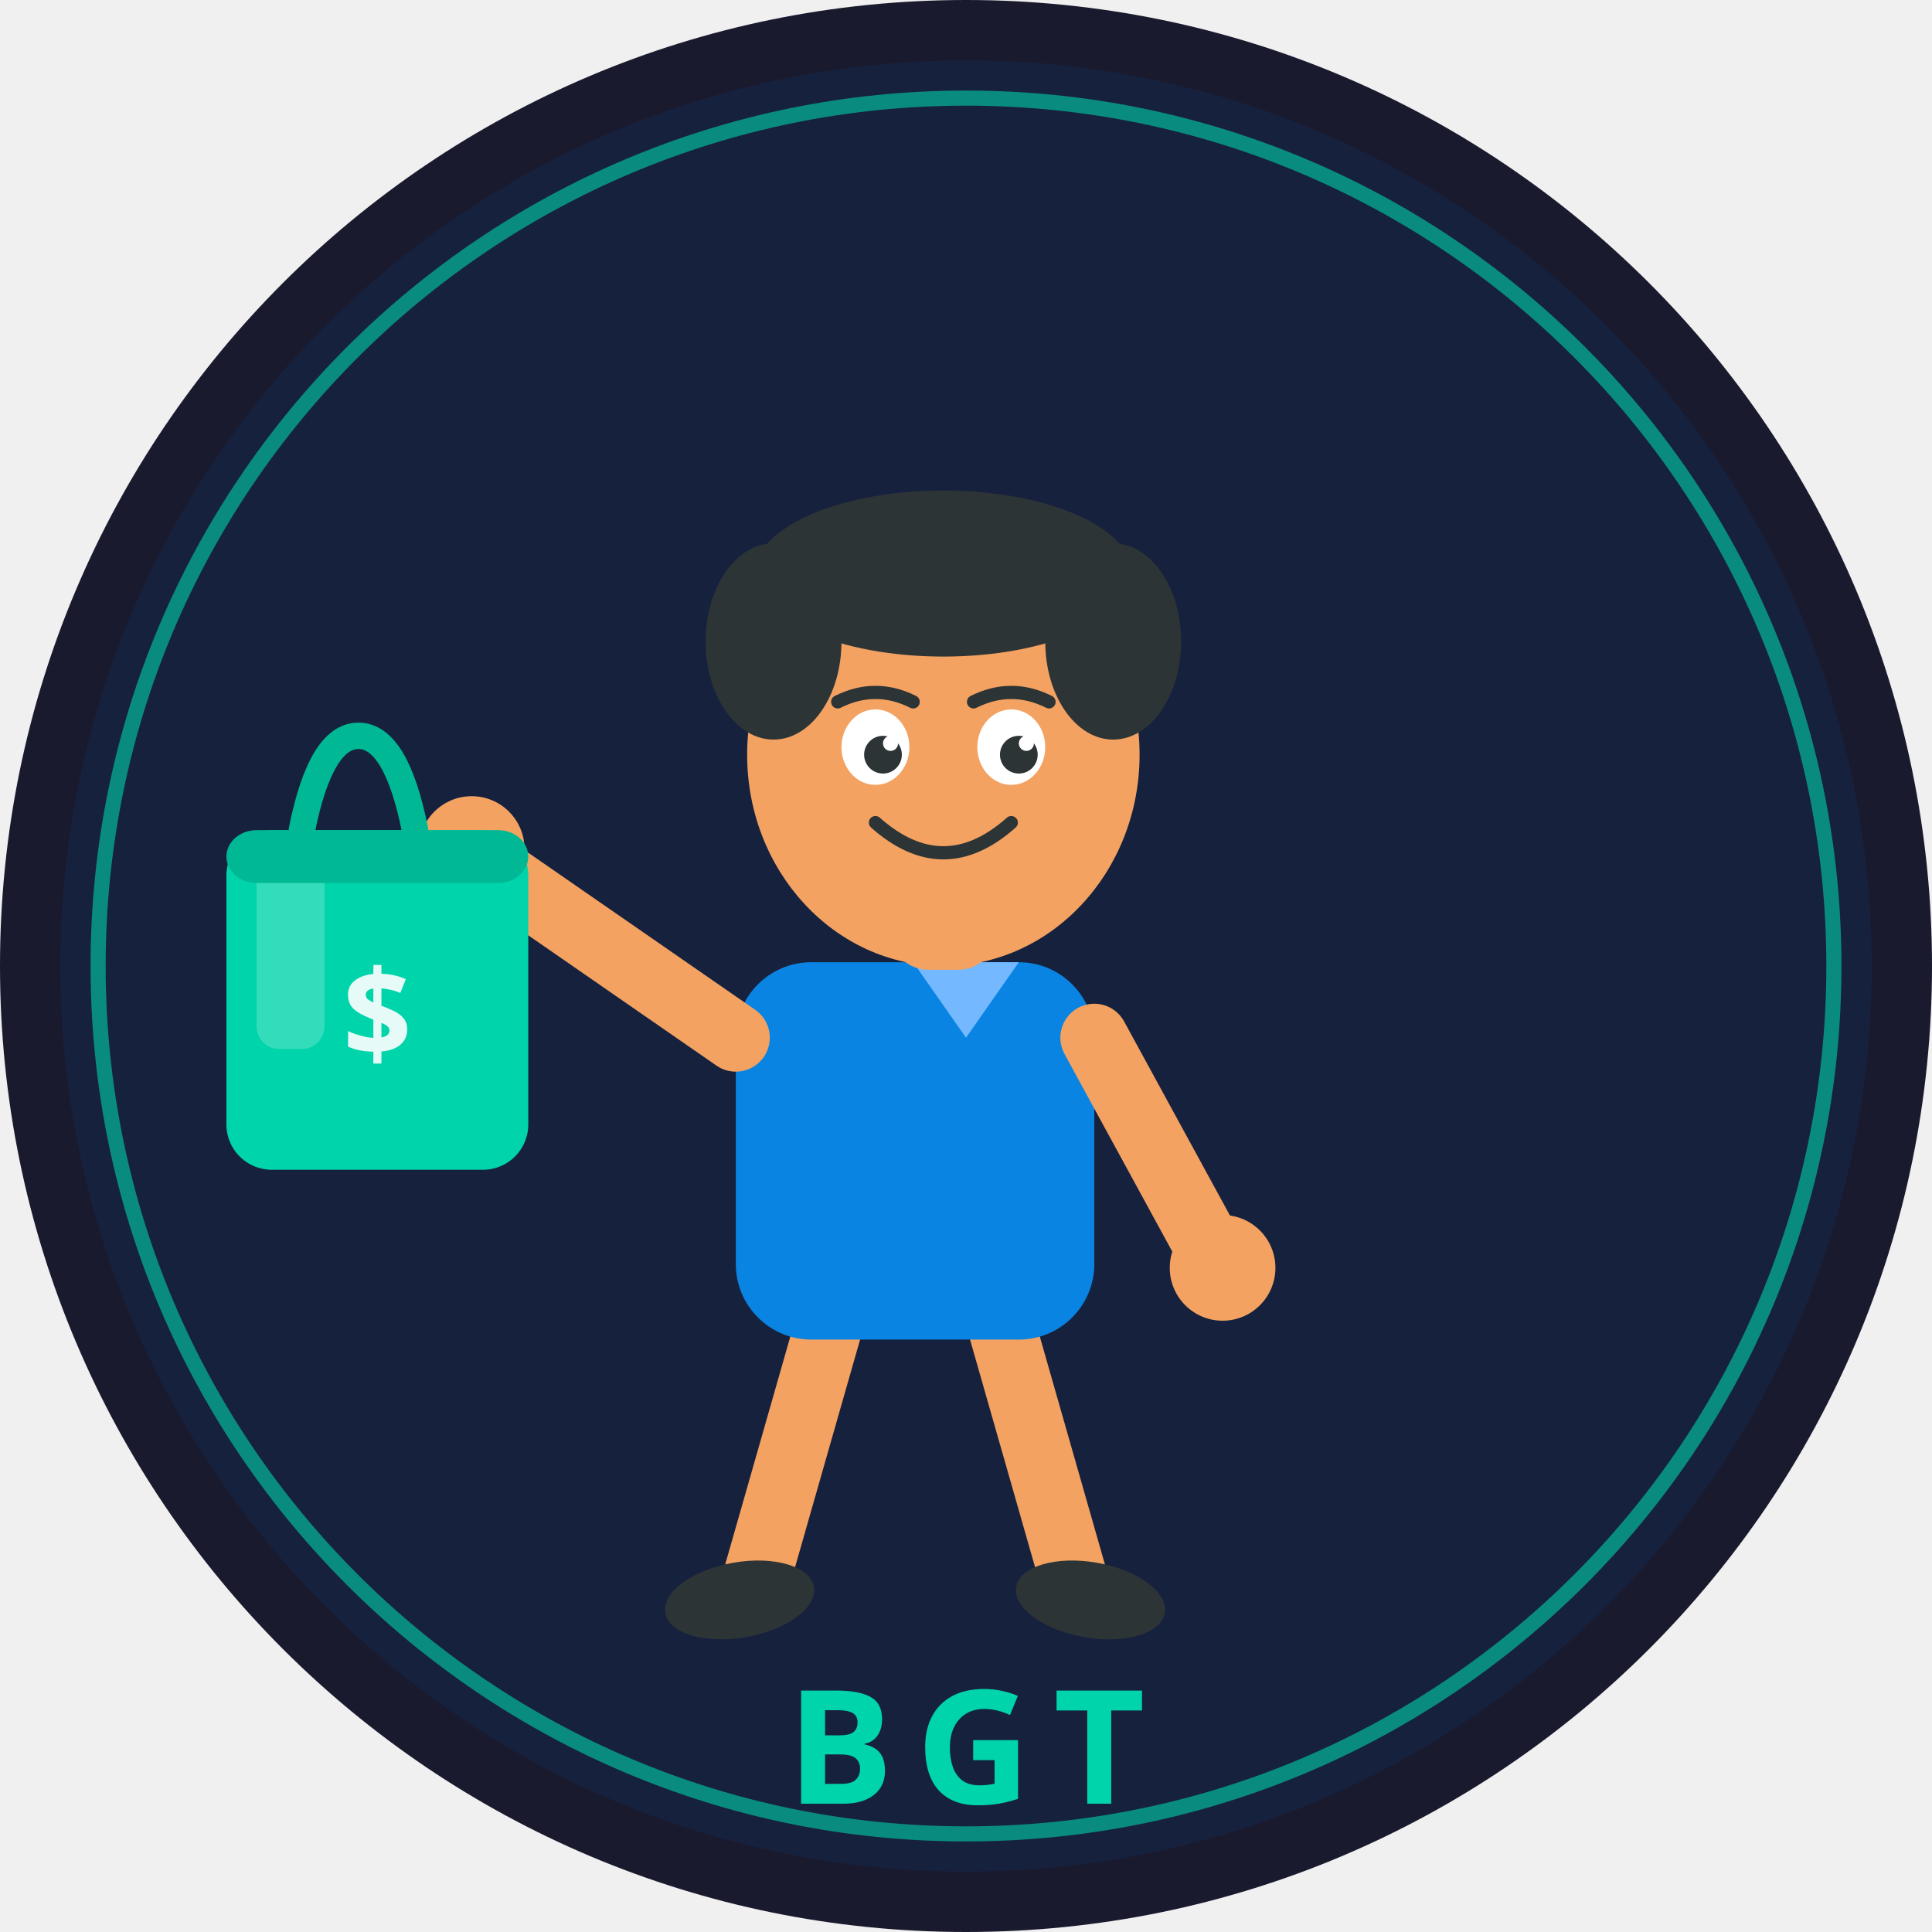
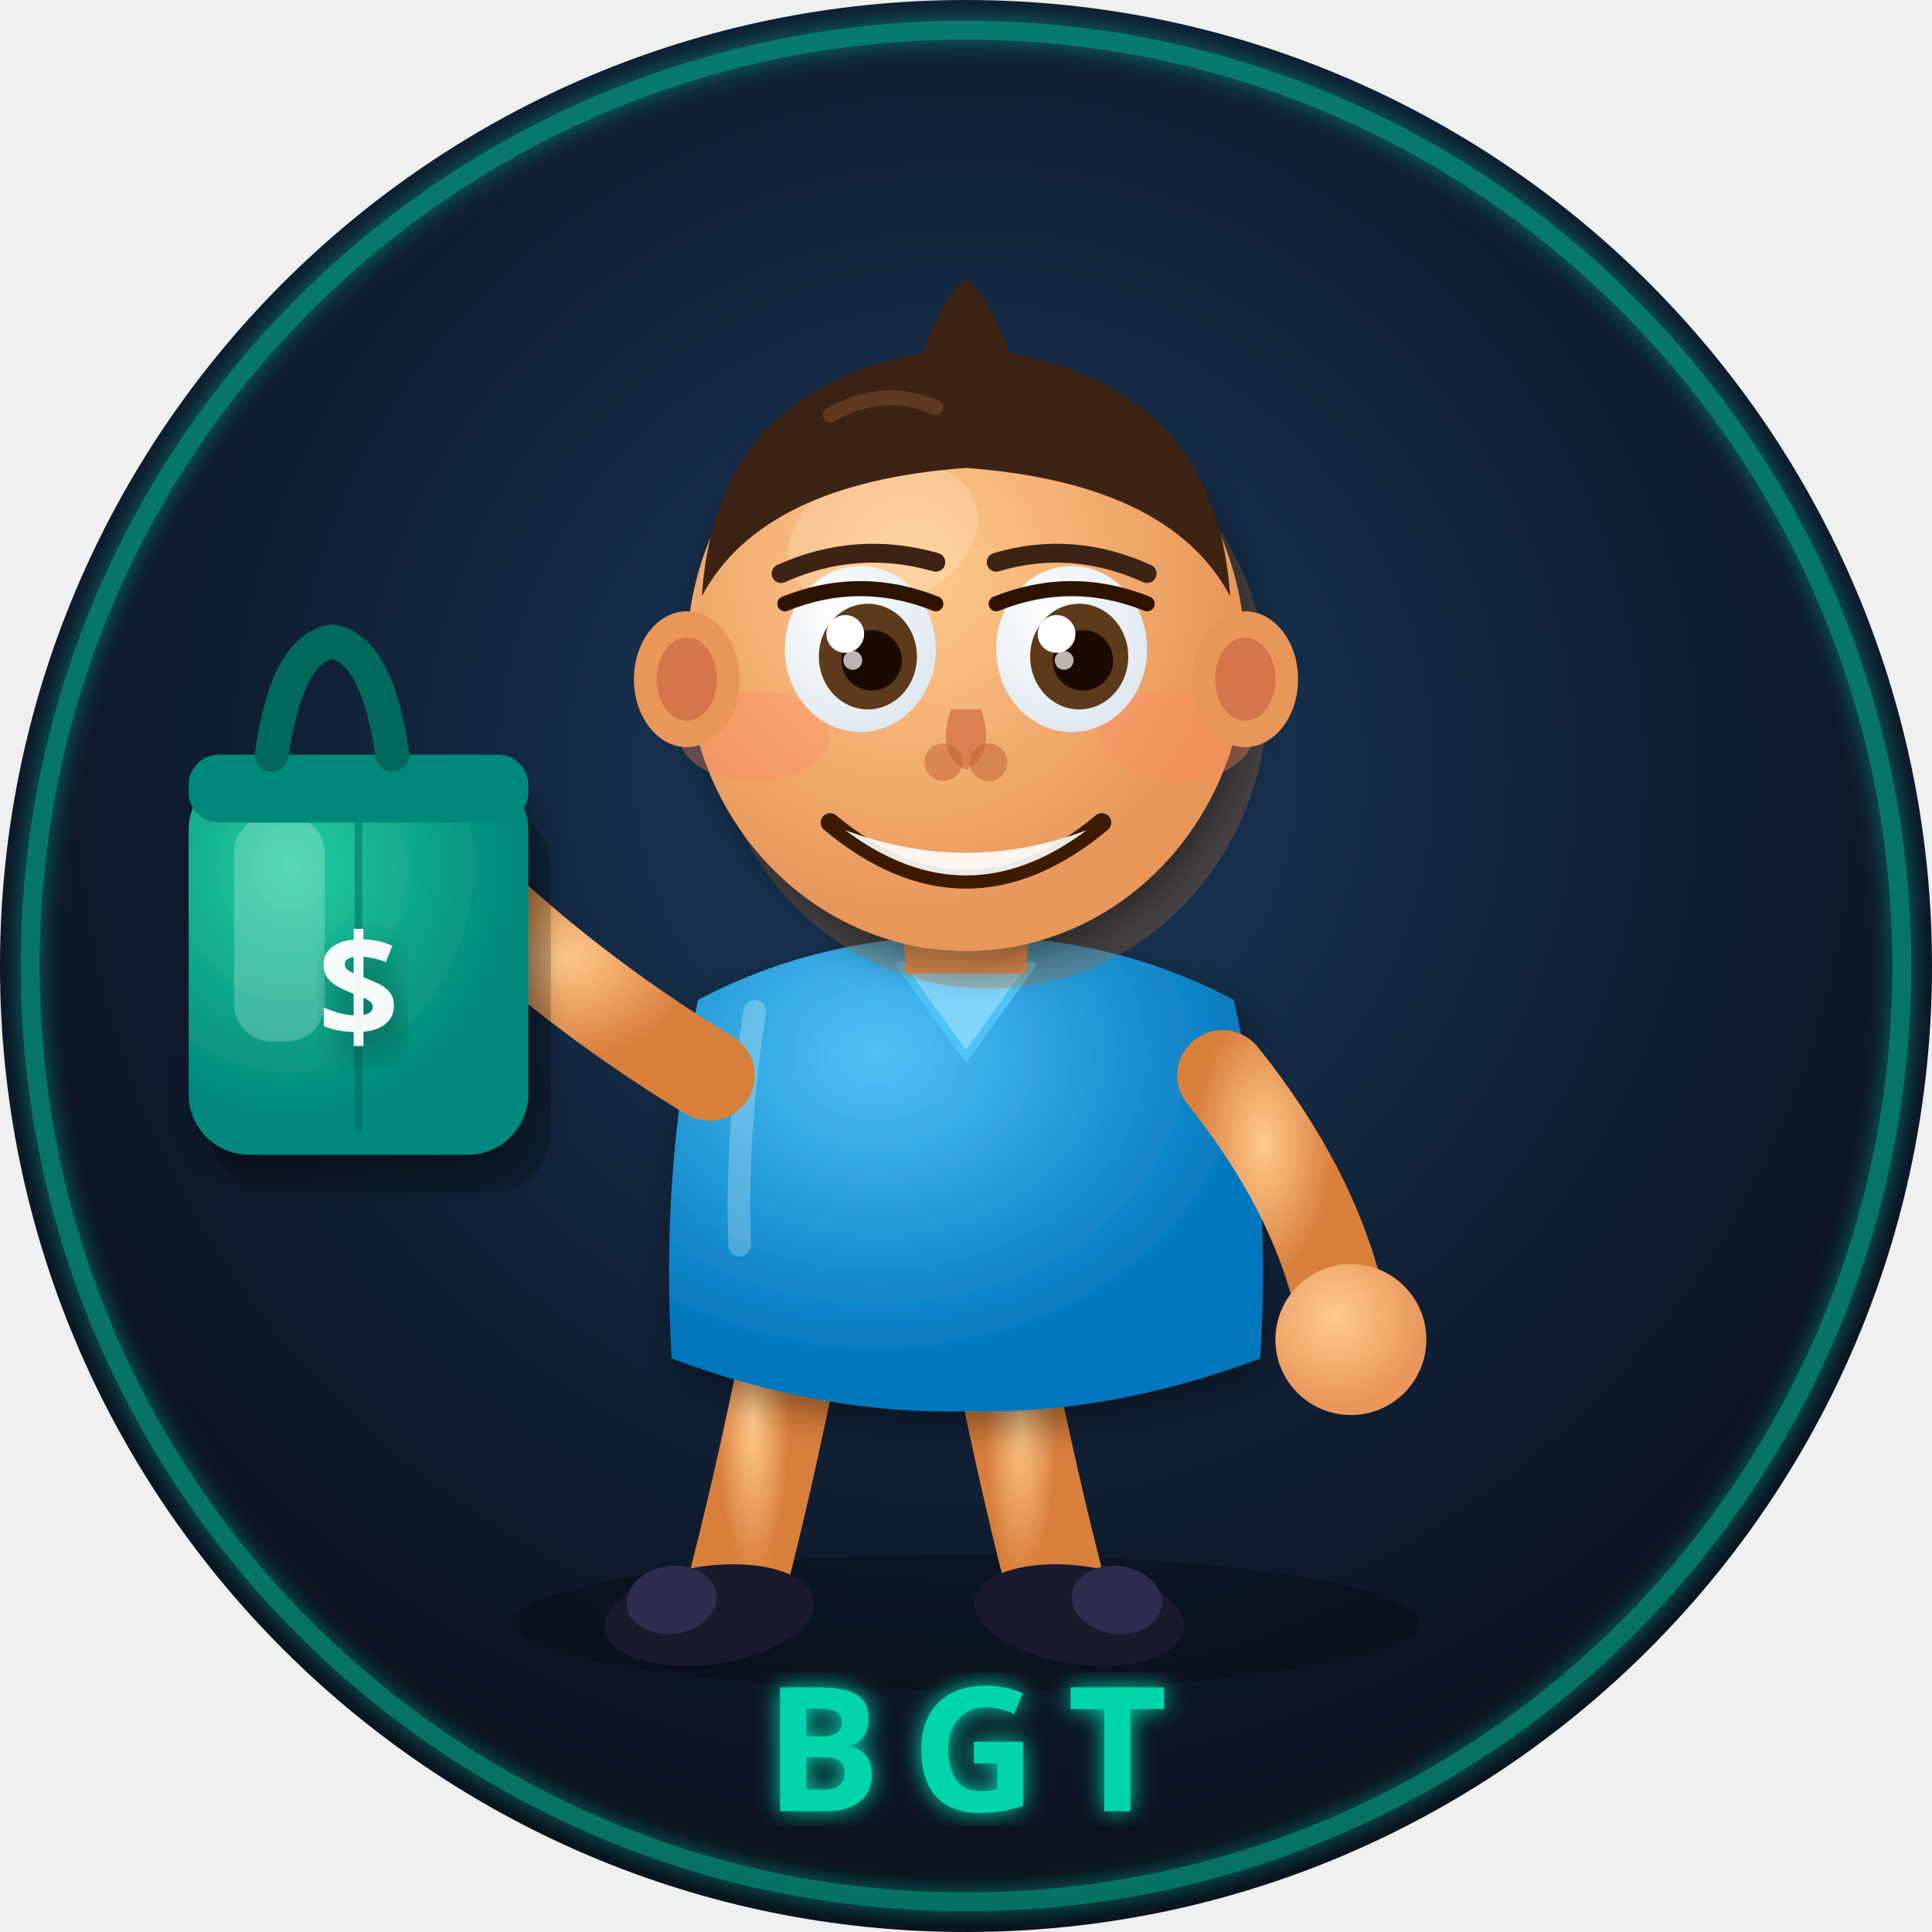
<svg xmlns="http://www.w3.org/2000/svg" viewBox="0 0 512 512" width="512" height="512">
-   <circle cx="256" cy="256" r="256" fill="#1a1a2e" />
-   <circle cx="256" cy="256" r="240" fill="#16213e" />
-   <circle cx="256" cy="256" r="230" fill="none" stroke="#00d4aa" stroke-width="4" opacity="0.6" />
-   <line x1="220" y1="350" x2="200" y2="420" stroke="#f4a261" stroke-width="18" stroke-linecap="round" />
-   <line x1="265" y1="350" x2="285" y2="420" stroke="#f4a261" stroke-width="18" stroke-linecap="round" />
-   <ellipse cx="196" cy="424" rx="20" ry="10" fill="#2d3436" transform="rotate(-10 196 424)" />
-   <ellipse cx="289" cy="424" rx="20" ry="10" fill="#2d3436" transform="rotate(10 289 424)" />
-   <rect x="195" y="255" width="95" height="100" rx="20" ry="20" fill="#0984e3" />
-   <polygon points="242,255 256,275 270,255" fill="#74b9ff" />
-   <line x1="195" y1="275" x2="130" y2="230" stroke="#f4a261" stroke-width="18" stroke-linecap="round" />
-   <circle cx="125" cy="225" r="14" fill="#f4a261" />
-   <line x1="290" y1="275" x2="320" y2="330" stroke="#f4a261" stroke-width="18" stroke-linecap="round" />
-   <circle cx="324" cy="336" r="14" fill="#f4a261" />
-   <rect x="236" y="225" width="28" height="32" rx="10" fill="#f4a261" />
-   <ellipse cx="250" cy="200" rx="52" ry="56" fill="#f4a261" />
-   <ellipse cx="250" cy="152" rx="50" ry="22" fill="#2d3436" />
-   <ellipse cx="205" cy="170" rx="18" ry="26" fill="#2d3436" />
-   <ellipse cx="295" cy="170" rx="18" ry="26" fill="#2d3436" />
-   <ellipse cx="232" cy="198" rx="9" ry="10" fill="white" />
-   <ellipse cx="268" cy="198" rx="9" ry="10" fill="white" />
-   <circle cx="234" cy="200" r="5" fill="#2d3436" />
-   <circle cx="270" cy="200" r="5" fill="#2d3436" />
-   <circle cx="236" cy="197" r="2" fill="white" />
-   <circle cx="272" cy="197" r="2" fill="white" />
-   <path d="M222 186 Q232 181 242 186" stroke="#2d3436" stroke-width="3.5" fill="none" stroke-linecap="round" />
-   <path d="M258 186 Q268 181 278 186" stroke="#2d3436" stroke-width="3.5" fill="none" stroke-linecap="round" />
-   <path d="M232 218 Q250 234 268 218" stroke="#2d3436" stroke-width="3.5" fill="none" stroke-linecap="round" />
-   <rect x="60" y="220" width="80" height="90" rx="12" fill="#00d4aa" />
-   <rect x="68" y="228" width="18" height="50" rx="6" fill="white" opacity="0.2" />
-   <path d="M80 220 Q85 195 95 195 Q105 195 110 220" stroke="#00b894" stroke-width="7" fill="none" stroke-linecap="round" />
-   <rect x="60" y="220" width="80" height="14" rx="8" fill="#00b894" />
-   <text x="100" y="280" font-family="Arial Black, sans-serif" font-weight="900" font-size="32" fill="white" text-anchor="middle" opacity="0.9">$</text>
-   <text x="256" y="478" font-family="Arial Black, sans-serif" font-weight="900" font-size="42" fill="#00d4aa" text-anchor="middle" letter-spacing="6">BGT</text>
+   <defs>
+     <radialGradient id="bgGrad" cx="50%" cy="40%" r="60%">
+       <stop offset="0%" stop-color="#1a3a5c" />
+       <stop offset="100%" stop-color="#0a0e1a" />
+     </radialGradient>
+     <radialGradient id="skinGrad" cx="40%" cy="35%" r="60%">
+       <stop offset="0%" stop-color="#ffcb8e" />
+       <stop offset="100%" stop-color="#e8965a" />
+     </radialGradient>
+     <radialGradient id="skinBody" cx="35%" cy="30%" r="60%">
+       <stop offset="0%" stop-color="#ffcb8e" />
+       <stop offset="100%" stop-color="#d97f3c" />
+     </radialGradient>
+     <radialGradient id="shirtGrad" cx="35%" cy="25%" r="65%">
+       <stop offset="0%" stop-color="#4fc3f7" />
+       <stop offset="100%" stop-color="#0277bd" />
+     </radialGradient>
+     <radialGradient id="bagGrad" cx="30%" cy="25%" r="65%">
+       <stop offset="0%" stop-color="#26d0a0" />
+       <stop offset="100%" stop-color="#00897b" />
+     </radialGradient>
+     <radialGradient id="eyeGrad" cx="35%" cy="30%" r="70%">
+       <stop offset="0%" stop-color="white" />
+       <stop offset="100%" stop-color="#e0e8f0" />
+     </radialGradient>
+     <filter id="glow">
+       <feGaussianBlur stdDeviation="3" result="blur" />
+       <feMerge>
+         <feMergeNode in="blur" />
+         <feMergeNode in="SourceGraphic" />
+       </feMerge>
+     </filter>
+     <filter id="softShadow" x="-20%" y="-20%" width="140%" height="140%">
+       <feDropShadow dx="2" dy="4" stdDeviation="5" flood-color="#000" flood-opacity="0.4" />
+     </filter>
+   </defs>
+   <circle cx="256" cy="256" r="256" fill="url(#bgGrad)" />
+   <ellipse cx="256" cy="430" rx="120" ry="18" fill="black" opacity="0.25" />
+   <path d="M210 355 Q202 395 194 425" stroke="url(#skinBody)" stroke-width="26" fill="none" stroke-linecap="round" />
+   <path d="M265 355 Q273 395 281 425" stroke="url(#skinBody)" stroke-width="26" fill="none" stroke-linecap="round" />
+   <ellipse cx="188" cy="428" rx="28" ry="13" fill="#1a1a2e" transform="rotate(-8 188 428)" />
+   <ellipse cx="178" cy="424" rx="12" ry="9" fill="#2d2d4e" transform="rotate(-8 178 424)" />
+   <ellipse cx="286" cy="428" rx="28" ry="13" fill="#1a1a2e" transform="rotate(8 286 428)" />
+   <ellipse cx="296" cy="424" rx="12" ry="9" fill="#2d2d4e" transform="rotate(8 296 424)" />
+   <path d="M185 265 Q175 310 178 360 Q218 375 256 374 Q294 375 334 360 Q337 310 327 265 Q295 248 256 248 Q217 248 185 265Z" fill="url(#shirtGrad)" filter="url(#softShadow)" />
+   <path d="M200 268 Q195 300 196 330" stroke="white" stroke-width="6" fill="none" stroke-linecap="round" opacity="0.25" />
+   <path d="M238 255 L256 280 L274 255" fill="#81d4fa" stroke="#4fc3f7" stroke-width="2" />
+   <path d="M188 285 Q155 265 128 240" stroke="url(#skinBody)" stroke-width="24" fill="none" stroke-linecap="round" />
+   <circle cx="118" cy="233" r="20" fill="url(#skinGrad)" />
+   <path d="M108 228 Q118 222 128 228" stroke="#d97f3c" stroke-width="2.5" fill="none" stroke-linecap="round" opacity="0.6" />
+   <path d="M324 285 Q348 315 355 345" stroke="url(#skinBody)" stroke-width="24" fill="none" stroke-linecap="round" />
+   <circle cx="358" cy="355" r="20" fill="url(#skinGrad)" />
+   <path d="M236 232 Q240 248 240 258 L272 258 Q272 248 276 232Z" fill="url(#skinGrad)" />
+   <ellipse cx="258" cy="178" rx="74" ry="78" fill="#c07030" opacity="0.3" transform="translate(4,6)" />
+   <ellipse cx="256" cy="174" rx="74" ry="78" fill="url(#skinGrad)" filter="url(#softShadow)" />
+   <ellipse cx="200" cy="195" rx="20" ry="12" fill="#ff8a65" opacity="0.35" />
+   <ellipse cx="312" cy="195" rx="20" ry="12" fill="#ff8a65" opacity="0.35" />
+   <ellipse cx="234" cy="142" rx="26" ry="18" fill="white" opacity="0.18" transform="rotate(-20 234 142)" />
+   <path d="M186 158 Q190 98 256 92 Q322 98 326 158 Q310 128 256 124 Q202 128 186 158Z" fill="#3d2314" />
+   <path d="M244 95 Q250 78 256 74 Q262 78 268 95" fill="#3d2314" />
+   <path d="M220 110 Q234 102 248 108" stroke="#6d4226" stroke-width="4" fill="none" stroke-linecap="round" opacity="0.7" />
+   <ellipse cx="182" cy="180" rx="14" ry="18" fill="#e8965a" />
+   <ellipse cx="182" cy="180" rx="8" ry="11" fill="#d4754a" />
+   <ellipse cx="330" cy="180" rx="14" ry="18" fill="#e8965a" />
+   <ellipse cx="330" cy="180" rx="8" ry="11" fill="#d4754a" />
+   <ellipse cx="228" cy="172" rx="20" ry="22" fill="url(#eyeGrad)" />
+   <ellipse cx="284" cy="172" rx="20" ry="22" fill="url(#eyeGrad)" />
+   <ellipse cx="230" cy="174" rx="13" ry="14" fill="#5d3a1a" />
+   <ellipse cx="286" cy="174" rx="13" ry="14" fill="#5d3a1a" />
+   <circle cx="231" cy="175" r="8" fill="#1a0a00" />
+   <circle cx="287" cy="175" r="8" fill="#1a0a00" />
+   <circle cx="224" cy="168" r="5" fill="white" />
+   <circle cx="226" cy="175" r="2.5" fill="white" opacity="0.7" />
+   <circle cx="280" cy="168" r="5" fill="white" />
+   <circle cx="282" cy="175" r="2.5" fill="white" opacity="0.7" />
+   <path d="M208 160 Q228 152 248 160" stroke="#2d1200" stroke-width="4" fill="none" stroke-linecap="round" />
+   <path d="M264 160 Q284 152 304 160" stroke="#2d1200" stroke-width="4" fill="none" stroke-linecap="round" />
+   <path d="M207 152 Q227 143 248 149" stroke="#3d2314" stroke-width="5" fill="none" stroke-linecap="round" />
+   <path d="M264 149 Q284 143 304 152" stroke="#3d2314" stroke-width="5" fill="none" stroke-linecap="round" />
+   <path d="M252 188 Q248 200 256 204 Q264 200 260 188" fill="#d4754a" opacity="0.8" />
+   <circle cx="250" cy="202" r="5" fill="#c06030" opacity="0.5" />
+   <circle cx="262" cy="202" r="5" fill="#c06030" opacity="0.5" />
+   <path d="M220 218 Q256 248 292 218" stroke="#3d1a00" stroke-width="5" fill="none" stroke-linecap="round" />
+   <path d="M224 220 Q256 244 288 220 Q256 232 224 220Z" fill="white" opacity="0.9" />
+   <rect x="52" y="208" width="90" height="102" rx="16" fill="black" opacity="0.2" transform="translate(4,6)" />
+   <rect x="50" y="204" width="90" height="102" rx="16" fill="url(#bagGrad)" filter="url(#softShadow)" />
+   <rect x="62" y="216" width="24" height="60" rx="10" fill="white" opacity="0.22" />
+   <line x1="95" y1="210" x2="95" y2="300" stroke="#00695c" stroke-width="2" opacity="0.5" />
+   <rect x="50" y="200" width="90" height="18" rx="8" fill="#00897b" />
+   <path d="M72 200 Q76 172 88 170 Q100 172 104 200" stroke="#00695c" stroke-width="9" fill="none" stroke-linecap="round" />
+   <text x="95" y="275" font-family="Arial Black, sans-serif" font-weight="900" font-size="38" fill="white" text-anchor="middle" opacity="0.95" filter="url(#softShadow)">$</text>
+   <circle cx="256" cy="256" r="248" fill="none" stroke="#00d4aa" stroke-width="5" opacity="0.5" filter="url(#glow)" />
+   <text x="256" y="480" font-family="Arial Black, sans-serif" font-weight="900" font-size="46" fill="#00d4aa" text-anchor="middle" letter-spacing="8" filter="url(#glow)">BGT</text>
</svg>
